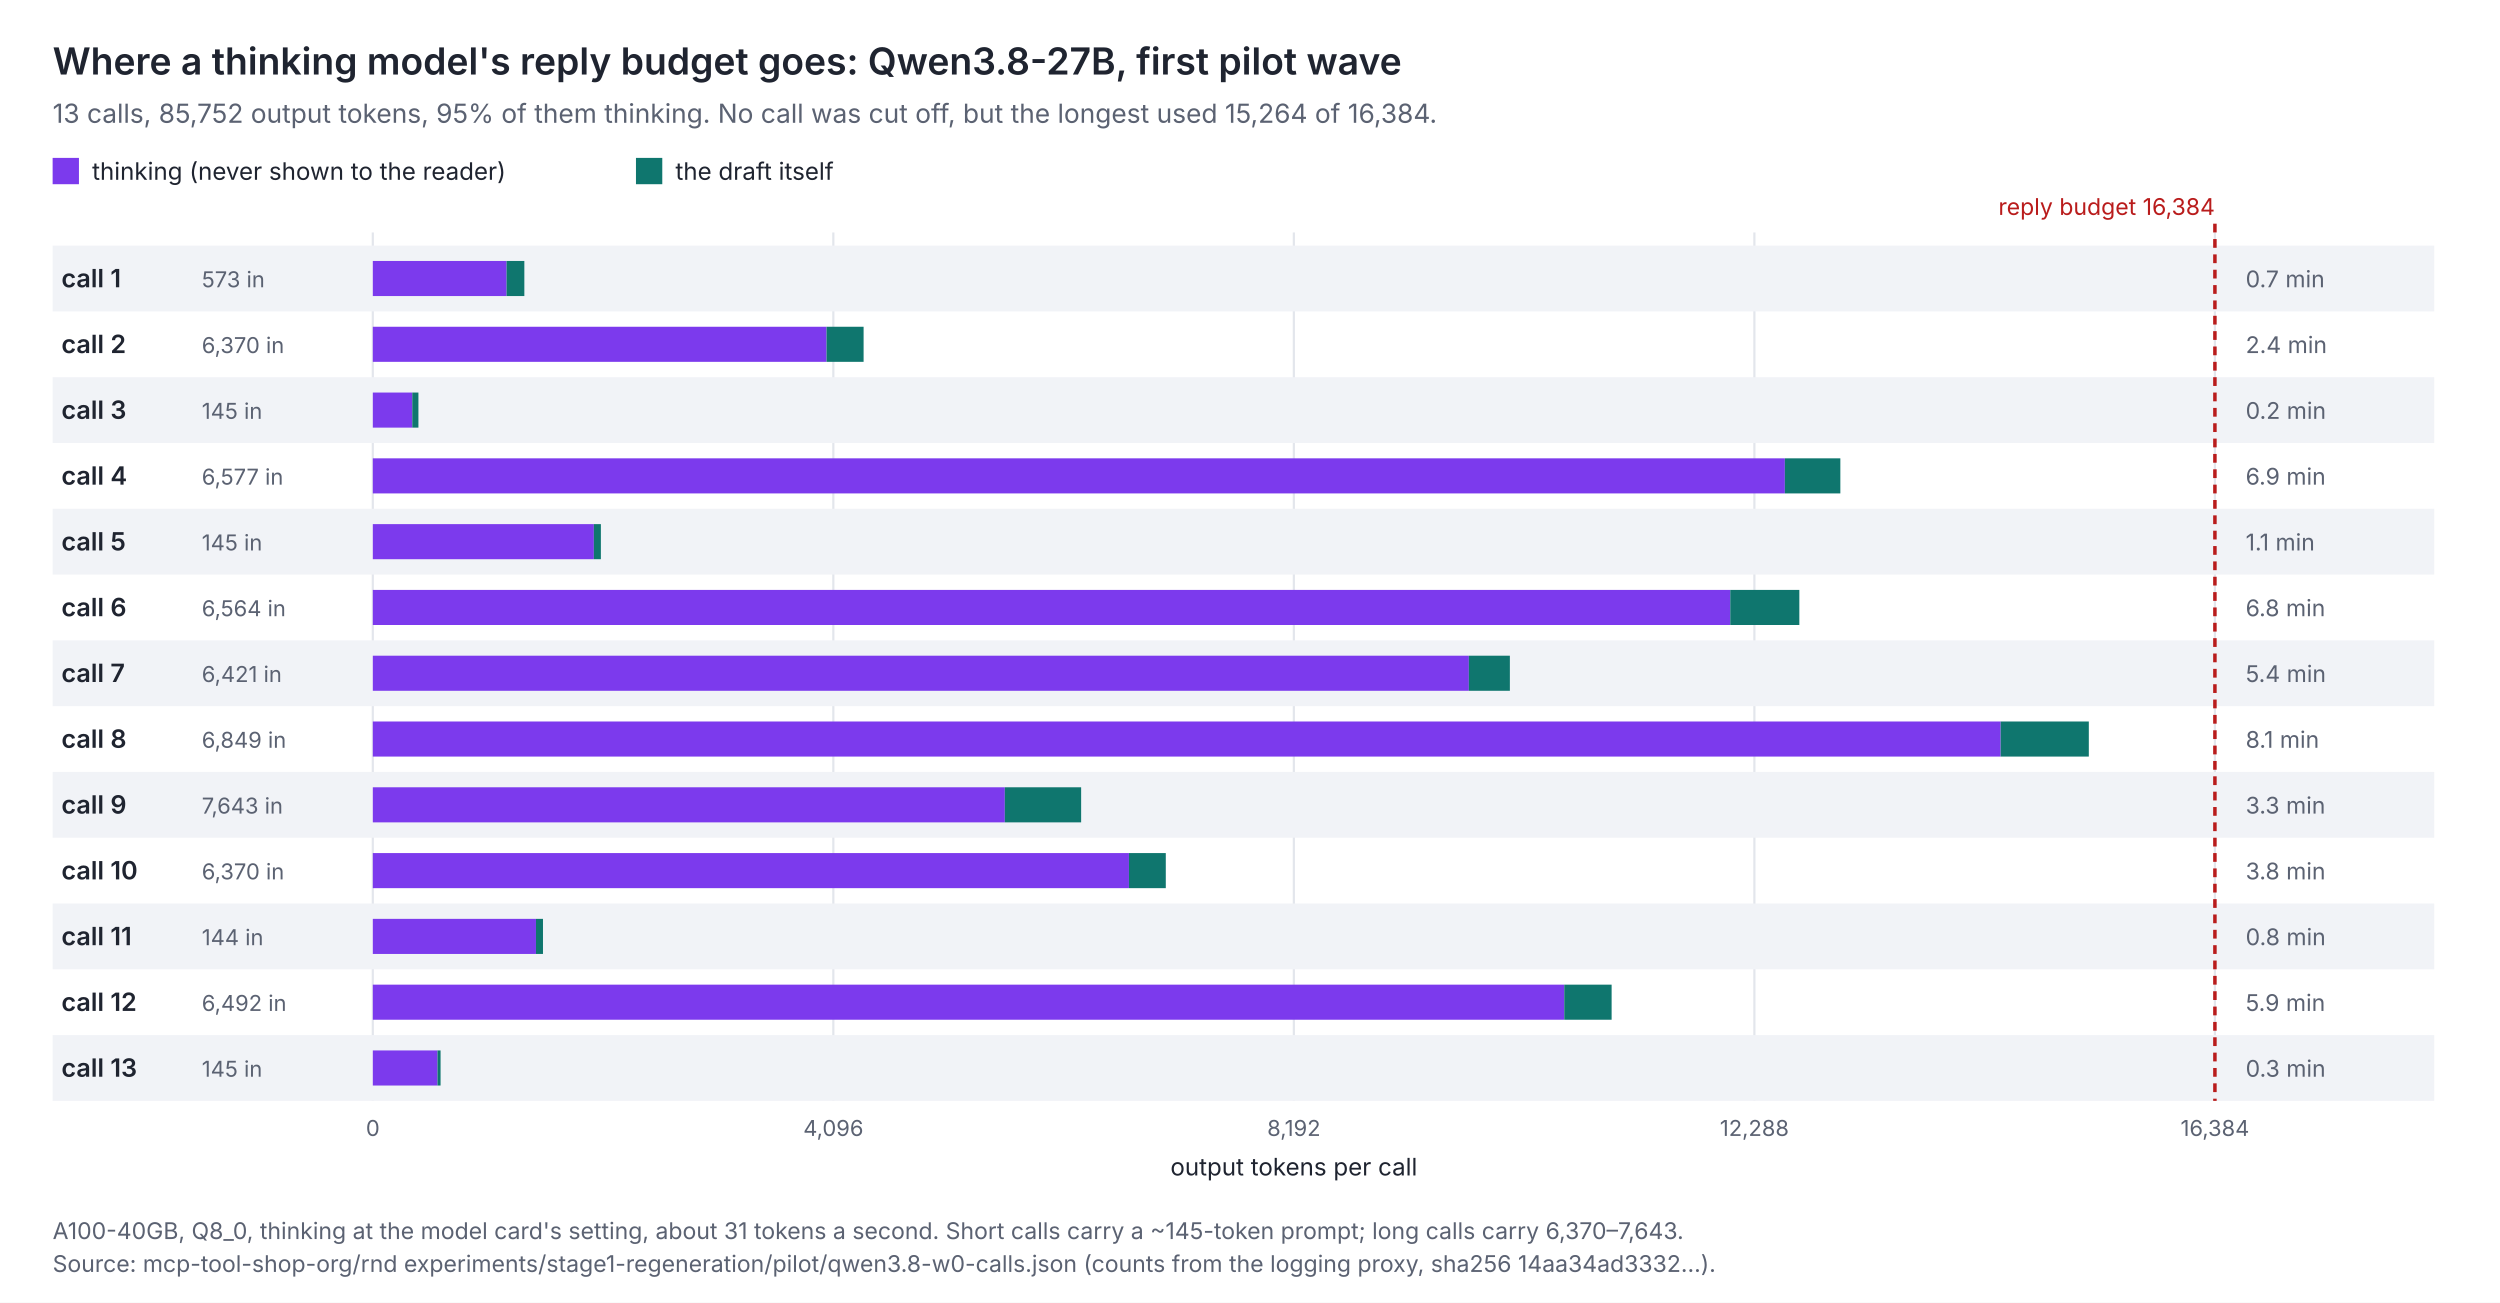
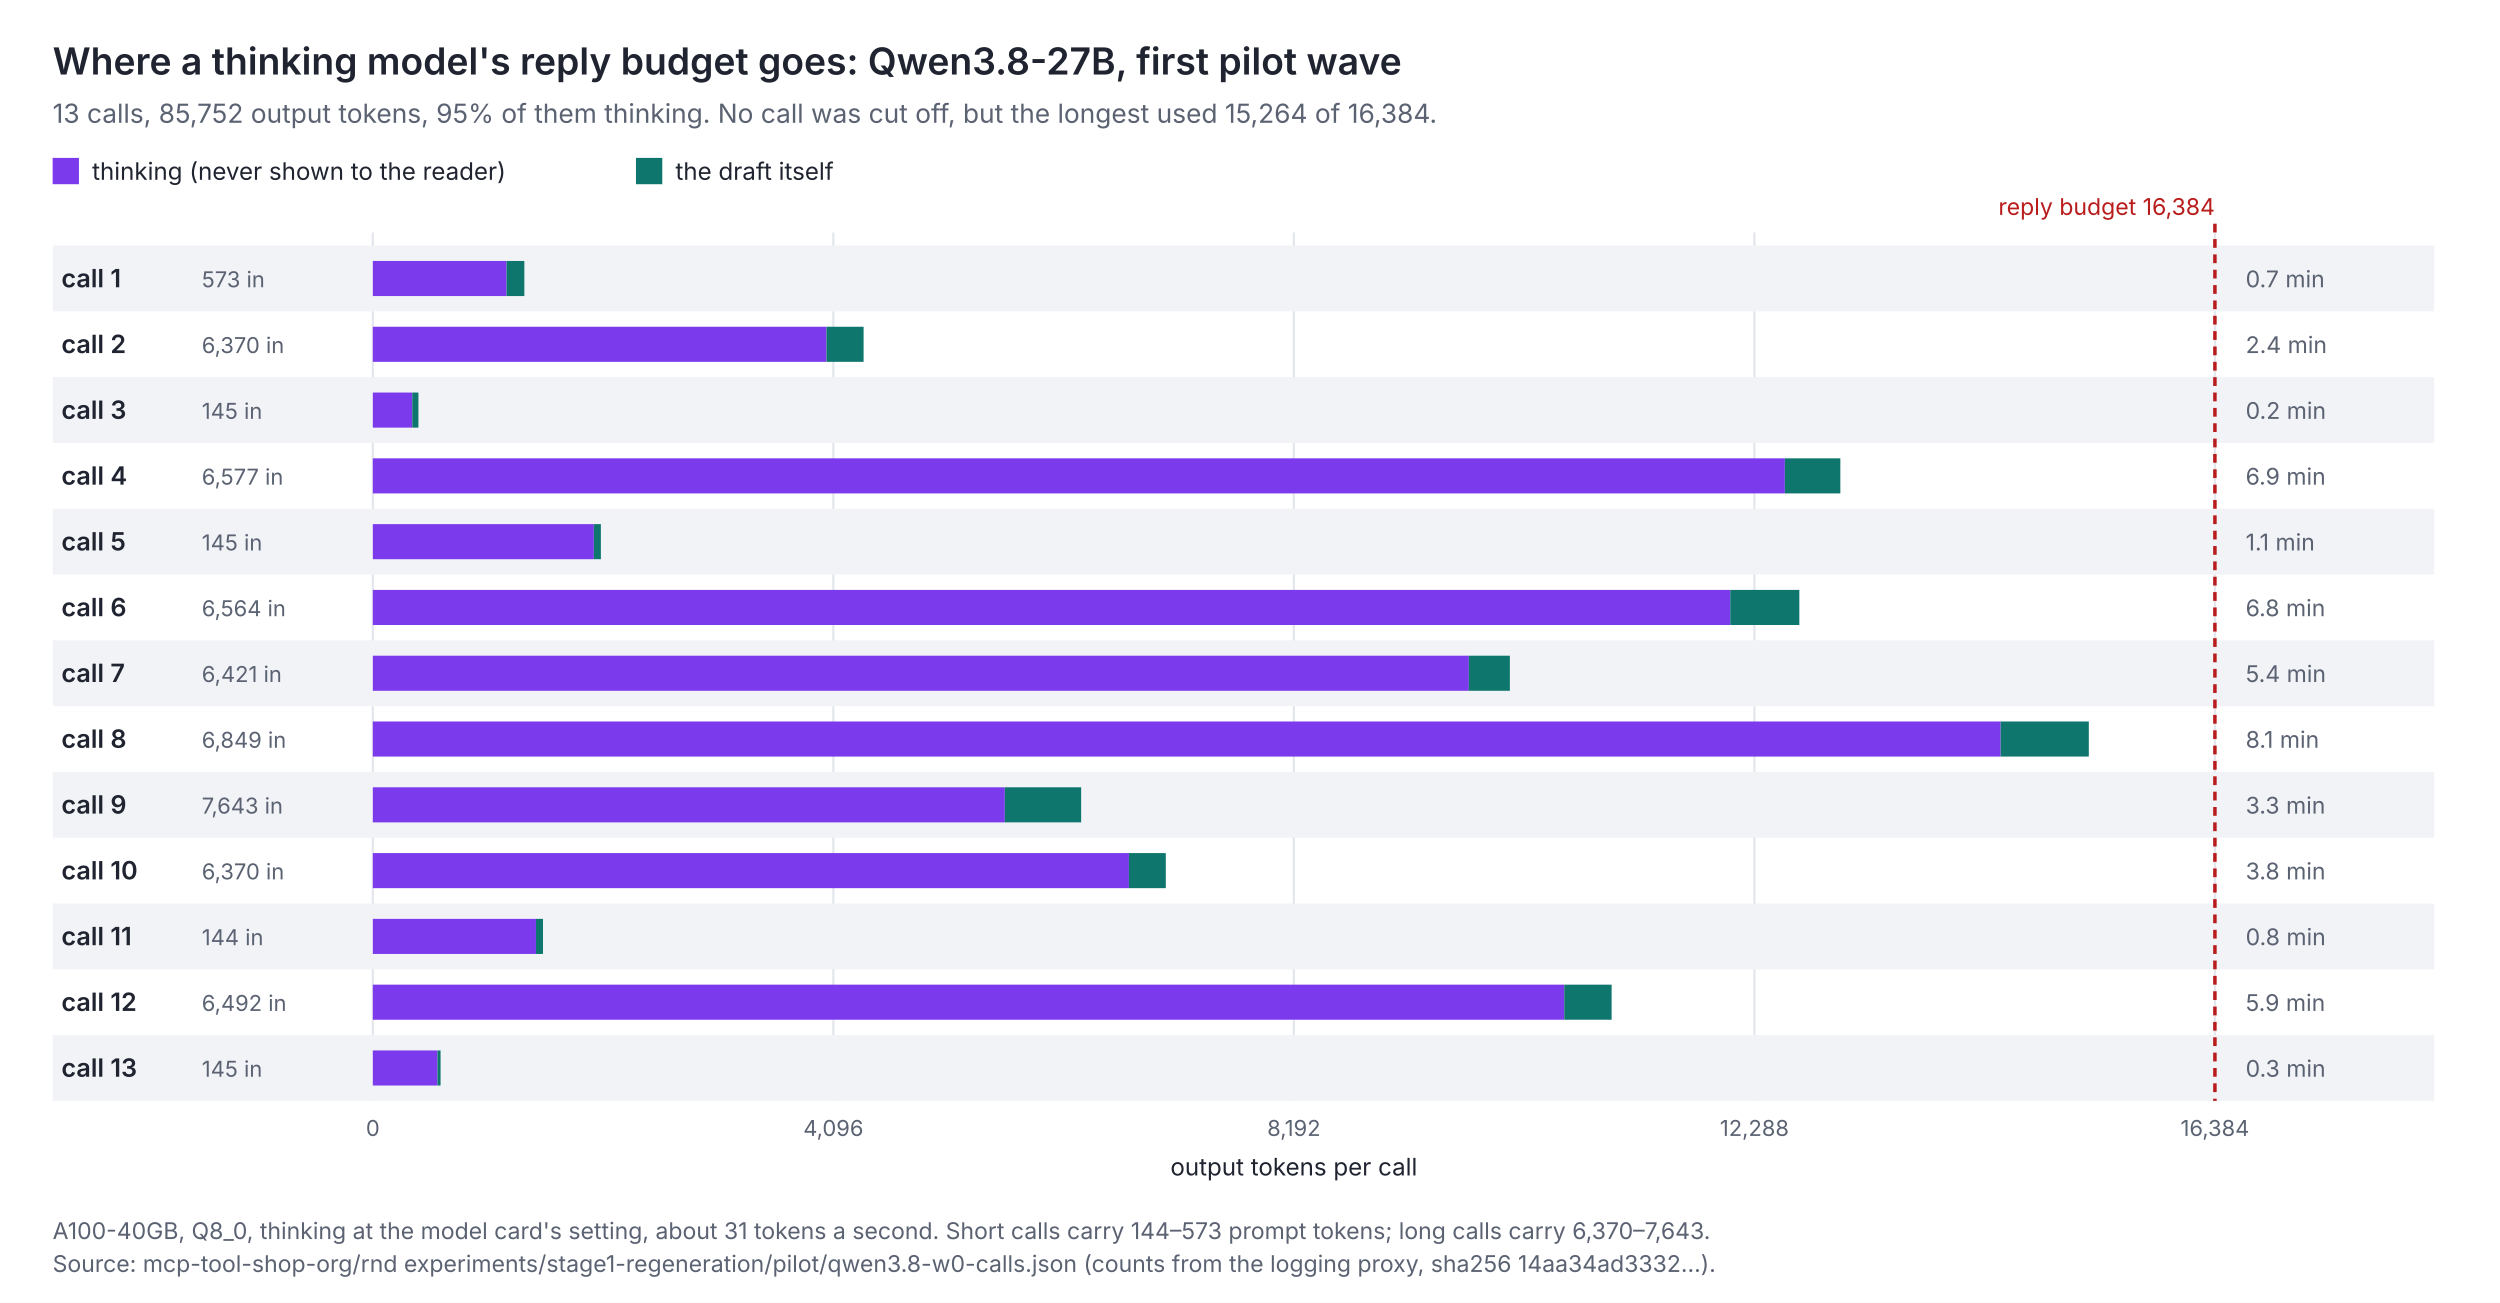
<svg xmlns="http://www.w3.org/2000/svg" viewBox="0 0 1140 594" width="1140" height="594" font-family="Inter, Segoe UI, Helvetica, Arial, sans-serif">
  <rect width="1140" height="594" fill="#ffffff" />
  <text x="24.0" y="34.0" font-size="17" fill="#1f2430" text-anchor="start" font-weight="600">Where a thinking model's reply budget goes: Qwen3.8-27B, first pilot wave</text>
  <text x="24.0" y="56.0" font-size="12" fill="#5b6272" text-anchor="start" font-weight="400">13 calls, 85,752 output tokens, 95% of them thinking. No call was cut off, but the longest used 15,264 of 16,384.</text>
  <rect x="24.0" y="72.0" width="12.0" height="12.0" fill="#7c3aed" stroke="none" />
  <text x="42.0" y="82.0" font-size="11" fill="#1f2430" text-anchor="start" font-weight="400">thinking (never shown to the reader)</text>
  <rect x="290.0" y="72.0" width="12.0" height="12.0" fill="#0f766e" stroke="none" />
  <text x="308.0" y="82.0" font-size="11" fill="#1f2430" text-anchor="start" font-weight="400">the draft itself</text>
  <line x1="170.0" y1="106.0" x2="170.0" y2="502.0" stroke="#e3e6ec" stroke-width="1.0" />
  <text x="170.0" y="518.0" font-size="10" fill="#5b6272" text-anchor="middle" font-weight="400">0</text>
  <line x1="380.0" y1="106.0" x2="380.0" y2="502.0" stroke="#e3e6ec" stroke-width="1.0" />
  <text x="380.0" y="518.0" font-size="10" fill="#5b6272" text-anchor="middle" font-weight="400">4,096</text>
  <line x1="590.0" y1="106.0" x2="590.0" y2="502.0" stroke="#e3e6ec" stroke-width="1.0" />
  <text x="590.0" y="518.0" font-size="10" fill="#5b6272" text-anchor="middle" font-weight="400">8,192</text>
  <line x1="800.0" y1="106.0" x2="800.0" y2="502.0" stroke="#e3e6ec" stroke-width="1.0" />
  <text x="800.0" y="518.0" font-size="10" fill="#5b6272" text-anchor="middle" font-weight="400">12,288</text>
  <line x1="1010.0" y1="106.0" x2="1010.0" y2="502.0" stroke="#e3e6ec" stroke-width="1.0" />
  <text x="1010.0" y="518.0" font-size="10" fill="#5b6272" text-anchor="middle" font-weight="400">16,384</text>
  <rect x="24.0" y="112.0" width="1086.0" height="30.0" fill="#f1f3f7" stroke="none" />
  <text x="28.0" y="131.0" font-size="11.5" fill="#1f2430" text-anchor="start" font-weight="600">call 1</text>
  <text x="92.0" y="131.0" font-size="10" fill="#5b6272" text-anchor="start" font-weight="400">573 in</text>
  <rect x="170.0" y="119.0" width="61.0" height="16.0" fill="#7c3aed" stroke="none" />
  <rect x="231.0" y="119.0" width="8.1" height="16.0" fill="#0f766e" stroke="none" />
  <text x="1024.0" y="131.0" font-size="10.5" fill="#5b6272" text-anchor="start" font-weight="400">0.7 min</text>
  <text x="28.0" y="161.0" font-size="11.5" fill="#1f2430" text-anchor="start" font-weight="600">call 2</text>
  <text x="92.0" y="161.0" font-size="10" fill="#5b6272" text-anchor="start" font-weight="400">6,370 in</text>
  <rect x="170.0" y="149.0" width="206.9" height="16.0" fill="#7c3aed" stroke="none" />
  <rect x="376.9" y="149.0" width="16.9" height="16.0" fill="#0f766e" stroke="none" />
  <text x="1024.0" y="161.0" font-size="10.5" fill="#5b6272" text-anchor="start" font-weight="400">2.4 min</text>
  <rect x="24.0" y="172.0" width="1086.0" height="30.0" fill="#f1f3f7" stroke="none" />
  <text x="28.0" y="191.0" font-size="11.5" fill="#1f2430" text-anchor="start" font-weight="600">call 3</text>
  <text x="92.0" y="191.0" font-size="10" fill="#5b6272" text-anchor="start" font-weight="400">145 in</text>
  <rect x="170.0" y="179.0" width="18.0" height="16.0" fill="#7c3aed" stroke="none" />
  <rect x="188.0" y="179.0" width="2.8" height="16.0" fill="#0f766e" stroke="none" />
  <text x="1024.0" y="191.0" font-size="10.5" fill="#5b6272" text-anchor="start" font-weight="400">0.2 min</text>
  <text x="28.0" y="221.0" font-size="11.5" fill="#1f2430" text-anchor="start" font-weight="600">call 4</text>
  <text x="92.0" y="221.0" font-size="10" fill="#5b6272" text-anchor="start" font-weight="400">6,577 in</text>
  <rect x="170.0" y="209.0" width="643.9" height="16.0" fill="#7c3aed" stroke="none" />
  <rect x="813.9" y="209.0" width="25.3" height="16.0" fill="#0f766e" stroke="none" />
  <text x="1024.0" y="221.0" font-size="10.5" fill="#5b6272" text-anchor="start" font-weight="400">6.9 min</text>
  <rect x="24.0" y="232.0" width="1086.0" height="30.0" fill="#f1f3f7" stroke="none" />
  <text x="28.0" y="251.0" font-size="11.5" fill="#1f2430" text-anchor="start" font-weight="600">call 5</text>
  <text x="92.0" y="251.0" font-size="10" fill="#5b6272" text-anchor="start" font-weight="400">145 in</text>
  <rect x="170.0" y="239.0" width="100.8" height="16.0" fill="#7c3aed" stroke="none" />
  <rect x="270.8" y="239.0" width="3.2" height="16.0" fill="#0f766e" stroke="none" />
  <text x="1024.0" y="251.0" font-size="10.5" fill="#5b6272" text-anchor="start" font-weight="400">1.1 min</text>
  <text x="28.0" y="281.0" font-size="11.5" fill="#1f2430" text-anchor="start" font-weight="600">call 6</text>
  <text x="92.0" y="281.0" font-size="10" fill="#5b6272" text-anchor="start" font-weight="400">6,564 in</text>
  <rect x="170.0" y="269.0" width="619.0" height="16.0" fill="#7c3aed" stroke="none" />
  <rect x="789.0" y="269.0" width="31.5" height="16.0" fill="#0f766e" stroke="none" />
  <text x="1024.0" y="281.0" font-size="10.5" fill="#5b6272" text-anchor="start" font-weight="400">6.8 min</text>
  <rect x="24.0" y="292.0" width="1086.0" height="30.0" fill="#f1f3f7" stroke="none" />
  <text x="28.0" y="311.0" font-size="11.5" fill="#1f2430" text-anchor="start" font-weight="600">call 7</text>
  <text x="92.0" y="311.0" font-size="10" fill="#5b6272" text-anchor="start" font-weight="400">6,421 in</text>
  <rect x="170.0" y="299.0" width="499.8" height="16.0" fill="#7c3aed" stroke="none" />
  <rect x="669.8" y="299.0" width="18.7" height="16.0" fill="#0f766e" stroke="none" />
  <text x="1024.0" y="311.0" font-size="10.5" fill="#5b6272" text-anchor="start" font-weight="400">5.4 min</text>
  <text x="28.0" y="341.0" font-size="11.5" fill="#1f2430" text-anchor="start" font-weight="600">call 8</text>
  <text x="92.0" y="341.0" font-size="10" fill="#5b6272" text-anchor="start" font-weight="400">6,849 in</text>
  <rect x="170.0" y="329.0" width="742.3" height="16.0" fill="#7c3aed" stroke="none" />
  <rect x="912.3" y="329.0" width="40.2" height="16.0" fill="#0f766e" stroke="none" />
  <text x="1024.0" y="341.0" font-size="10.5" fill="#5b6272" text-anchor="start" font-weight="400">8.1 min</text>
  <rect x="24.0" y="352.0" width="1086.0" height="30.0" fill="#f1f3f7" stroke="none" />
  <text x="28.0" y="371.0" font-size="11.5" fill="#1f2430" text-anchor="start" font-weight="600">call 9</text>
  <text x="92.0" y="371.0" font-size="10" fill="#5b6272" text-anchor="start" font-weight="400">7,643 in</text>
  <rect x="170.0" y="359.0" width="288.2" height="16.0" fill="#7c3aed" stroke="none" />
  <rect x="458.2" y="359.0" width="34.8" height="16.0" fill="#0f766e" stroke="none" />
  <text x="1024.0" y="371.0" font-size="10.5" fill="#5b6272" text-anchor="start" font-weight="400">3.3 min</text>
  <text x="28.0" y="401.0" font-size="11.5" fill="#1f2430" text-anchor="start" font-weight="600">call 10</text>
  <text x="92.0" y="401.0" font-size="10" fill="#5b6272" text-anchor="start" font-weight="400">6,370 in</text>
  <rect x="170.0" y="389.0" width="344.8" height="16.0" fill="#7c3aed" stroke="none" />
  <rect x="514.8" y="389.0" width="16.8" height="16.0" fill="#0f766e" stroke="none" />
  <text x="1024.0" y="401.0" font-size="10.5" fill="#5b6272" text-anchor="start" font-weight="400">3.8 min</text>
  <rect x="24.0" y="412.0" width="1086.0" height="30.0" fill="#f1f3f7" stroke="none" />
  <text x="28.0" y="431.0" font-size="11.5" fill="#1f2430" text-anchor="start" font-weight="600">call 11</text>
  <text x="92.0" y="431.0" font-size="10" fill="#5b6272" text-anchor="start" font-weight="400">144 in</text>
  <rect x="170.0" y="419.0" width="74.4" height="16.0" fill="#7c3aed" stroke="none" />
  <rect x="244.4" y="419.0" width="3.2" height="16.0" fill="#0f766e" stroke="none" />
  <text x="1024.0" y="431.0" font-size="10.5" fill="#5b6272" text-anchor="start" font-weight="400">0.8 min</text>
  <text x="28.0" y="461.0" font-size="11.5" fill="#1f2430" text-anchor="start" font-weight="600">call 12</text>
  <text x="92.0" y="461.0" font-size="10" fill="#5b6272" text-anchor="start" font-weight="400">6,492 in</text>
  <rect x="170.0" y="449.0" width="543.3" height="16.0" fill="#7c3aed" stroke="none" />
  <rect x="713.3" y="449.0" width="21.6" height="16.0" fill="#0f766e" stroke="none" />
  <text x="1024.0" y="461.0" font-size="10.5" fill="#5b6272" text-anchor="start" font-weight="400">5.9 min</text>
  <rect x="24.0" y="472.0" width="1086.0" height="30.0" fill="#f1f3f7" stroke="none" />
  <text x="28.0" y="491.0" font-size="11.5" fill="#1f2430" text-anchor="start" font-weight="600">call 13</text>
  <text x="92.0" y="491.0" font-size="10" fill="#5b6272" text-anchor="start" font-weight="400">145 in</text>
  <rect x="170.0" y="479.0" width="29.5" height="16.0" fill="#7c3aed" stroke="none" />
  <rect x="199.5" y="479.0" width="1.4" height="16.0" fill="#0f766e" stroke="none" />
  <text x="1024.0" y="491.0" font-size="10.5" fill="#5b6272" text-anchor="start" font-weight="400">0.3 min</text>
  <text x="590.0" y="536.0" font-size="11" fill="#1f2430" text-anchor="middle" font-weight="400">output tokens per call</text>
  <line x1="1010.0" y1="102.0" x2="1010.0" y2="502.0" stroke="#b91c1c" stroke-width="1.6" stroke-dasharray="4 3" />
  <text x="1010.0" y="98.0" font-size="10.5" fill="#b91c1c" text-anchor="end" font-weight="400">reply budget 16,384</text>
-   <text x="24.0" y="565.0" font-size="10.5" fill="#5b6272" text-anchor="start" font-weight="400">A100-40GB, Q8_0, thinking at the model card's setting, about 31 tokens a second. Short calls carry a ~145-token prompt; long calls carry 6,370–7,643.</text>
+   <text x="24.0" y="565.0" font-size="10.5" fill="#5b6272" text-anchor="start" font-weight="400">A100-40GB, Q8_0, thinking at the model card's setting, about 31 tokens a second. Short calls carry 144–573 prompt tokens; long calls carry 6,370–7,643.</text>
  <text x="24.0" y="580.0" font-size="10.5" fill="#5b6272" text-anchor="start" font-weight="400">Source: mcp-tool-shop-org/rnd experiments/stage1-regeneration/pilot/qwen3.8-w0-calls.json (counts from the logging proxy, sha256 14aa34ad3332…).</text>
</svg>
